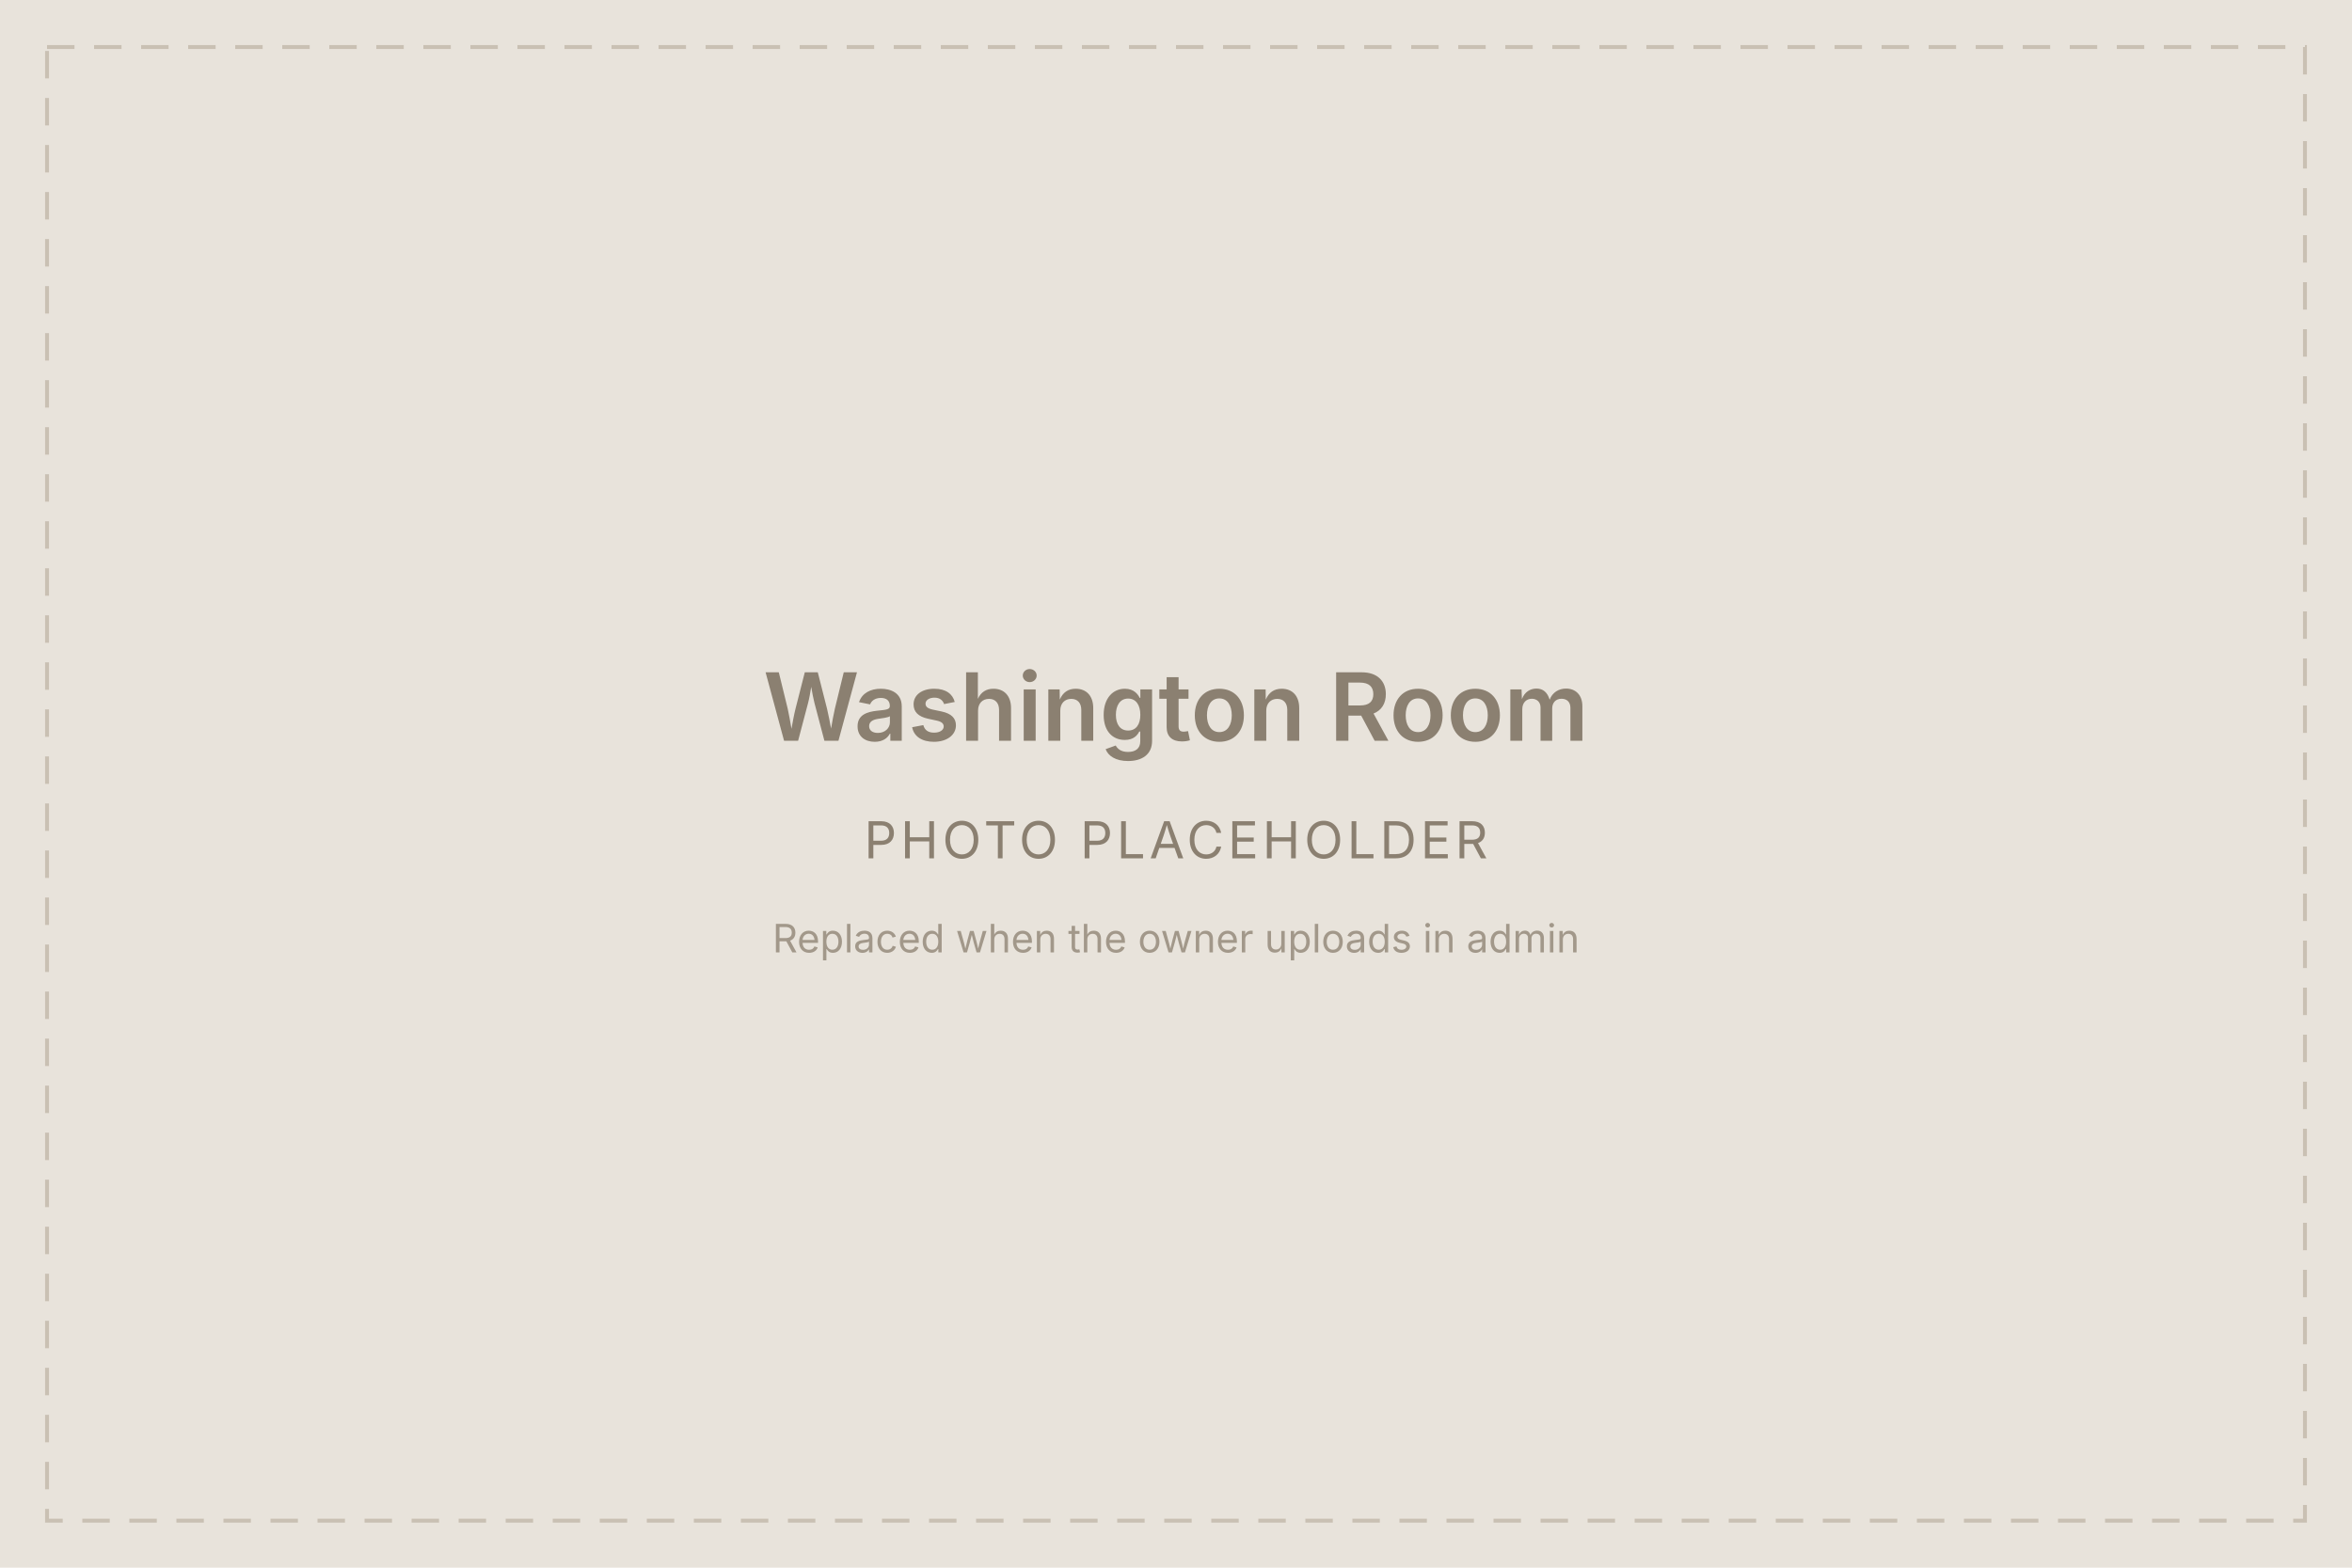
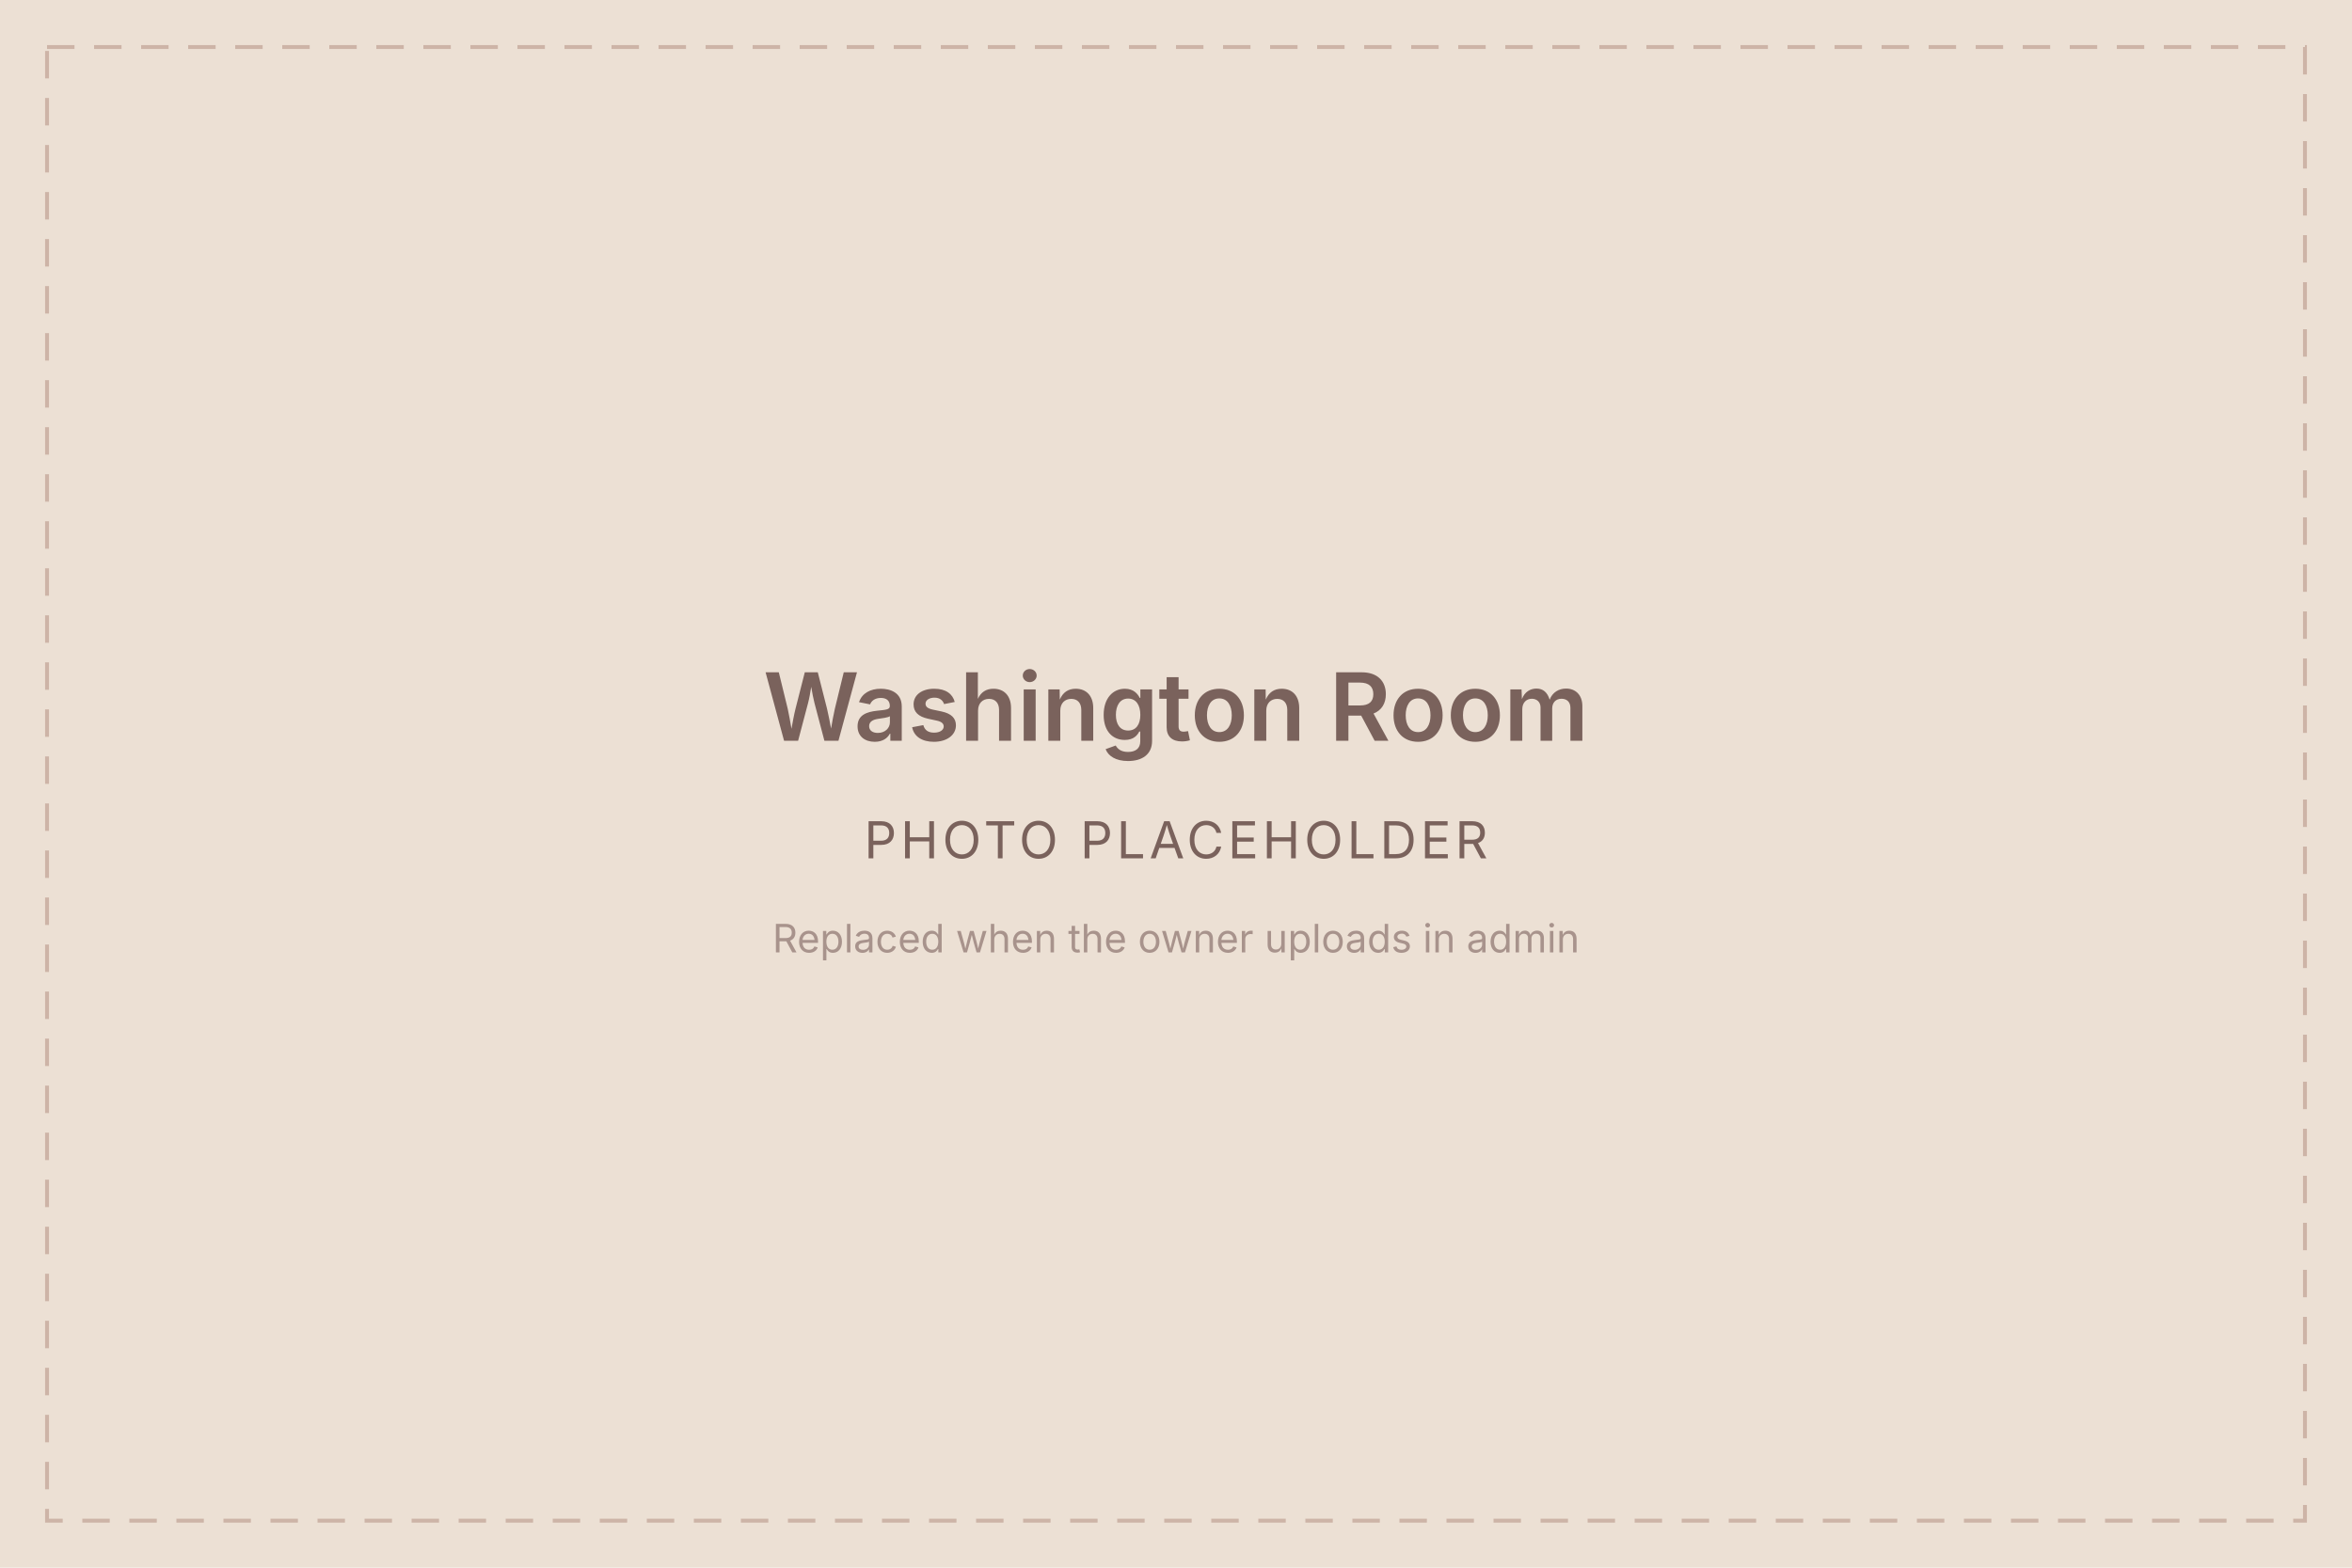
<svg xmlns="http://www.w3.org/2000/svg" viewBox="0 0 1200 800" role="img" aria-label="Placeholder image for Washington Room">
-   <rect width="1200" height="800" fill="#e8e3db" />
-   <rect x="24" y="24" width="1152" height="752" fill="none" stroke="#c9c0b3" stroke-width="2" stroke-dasharray="14 10" />
-   <g fill="#8b8071" font-family="ui-sans-serif, system-ui, -apple-system, sans-serif" text-anchor="middle">
+   <rect width="1200" height="800" fill="#ece0d4" />
+   <rect x="24" y="24" width="1152" height="752" fill="none" stroke="#cdb4a7" stroke-width="2" stroke-dasharray="14 10" />
+   <g fill="#7a625c" font-family="ui-sans-serif, system-ui, -apple-system, sans-serif" text-anchor="middle">
    <text x="600" y="378" font-size="48" font-weight="600">Washington Room</text>
    <text x="600" y="438" font-size="26" letter-spacing="2">PHOTO PLACEHOLDER</text>
-     <text x="600" y="486" font-size="20" fill="#a2988a">Replaced when the owner uploads in admin</text>
+     <text x="600" y="486" font-size="20" fill="#a8938c">Replaced when the owner uploads in admin</text>
  </g>
</svg>
